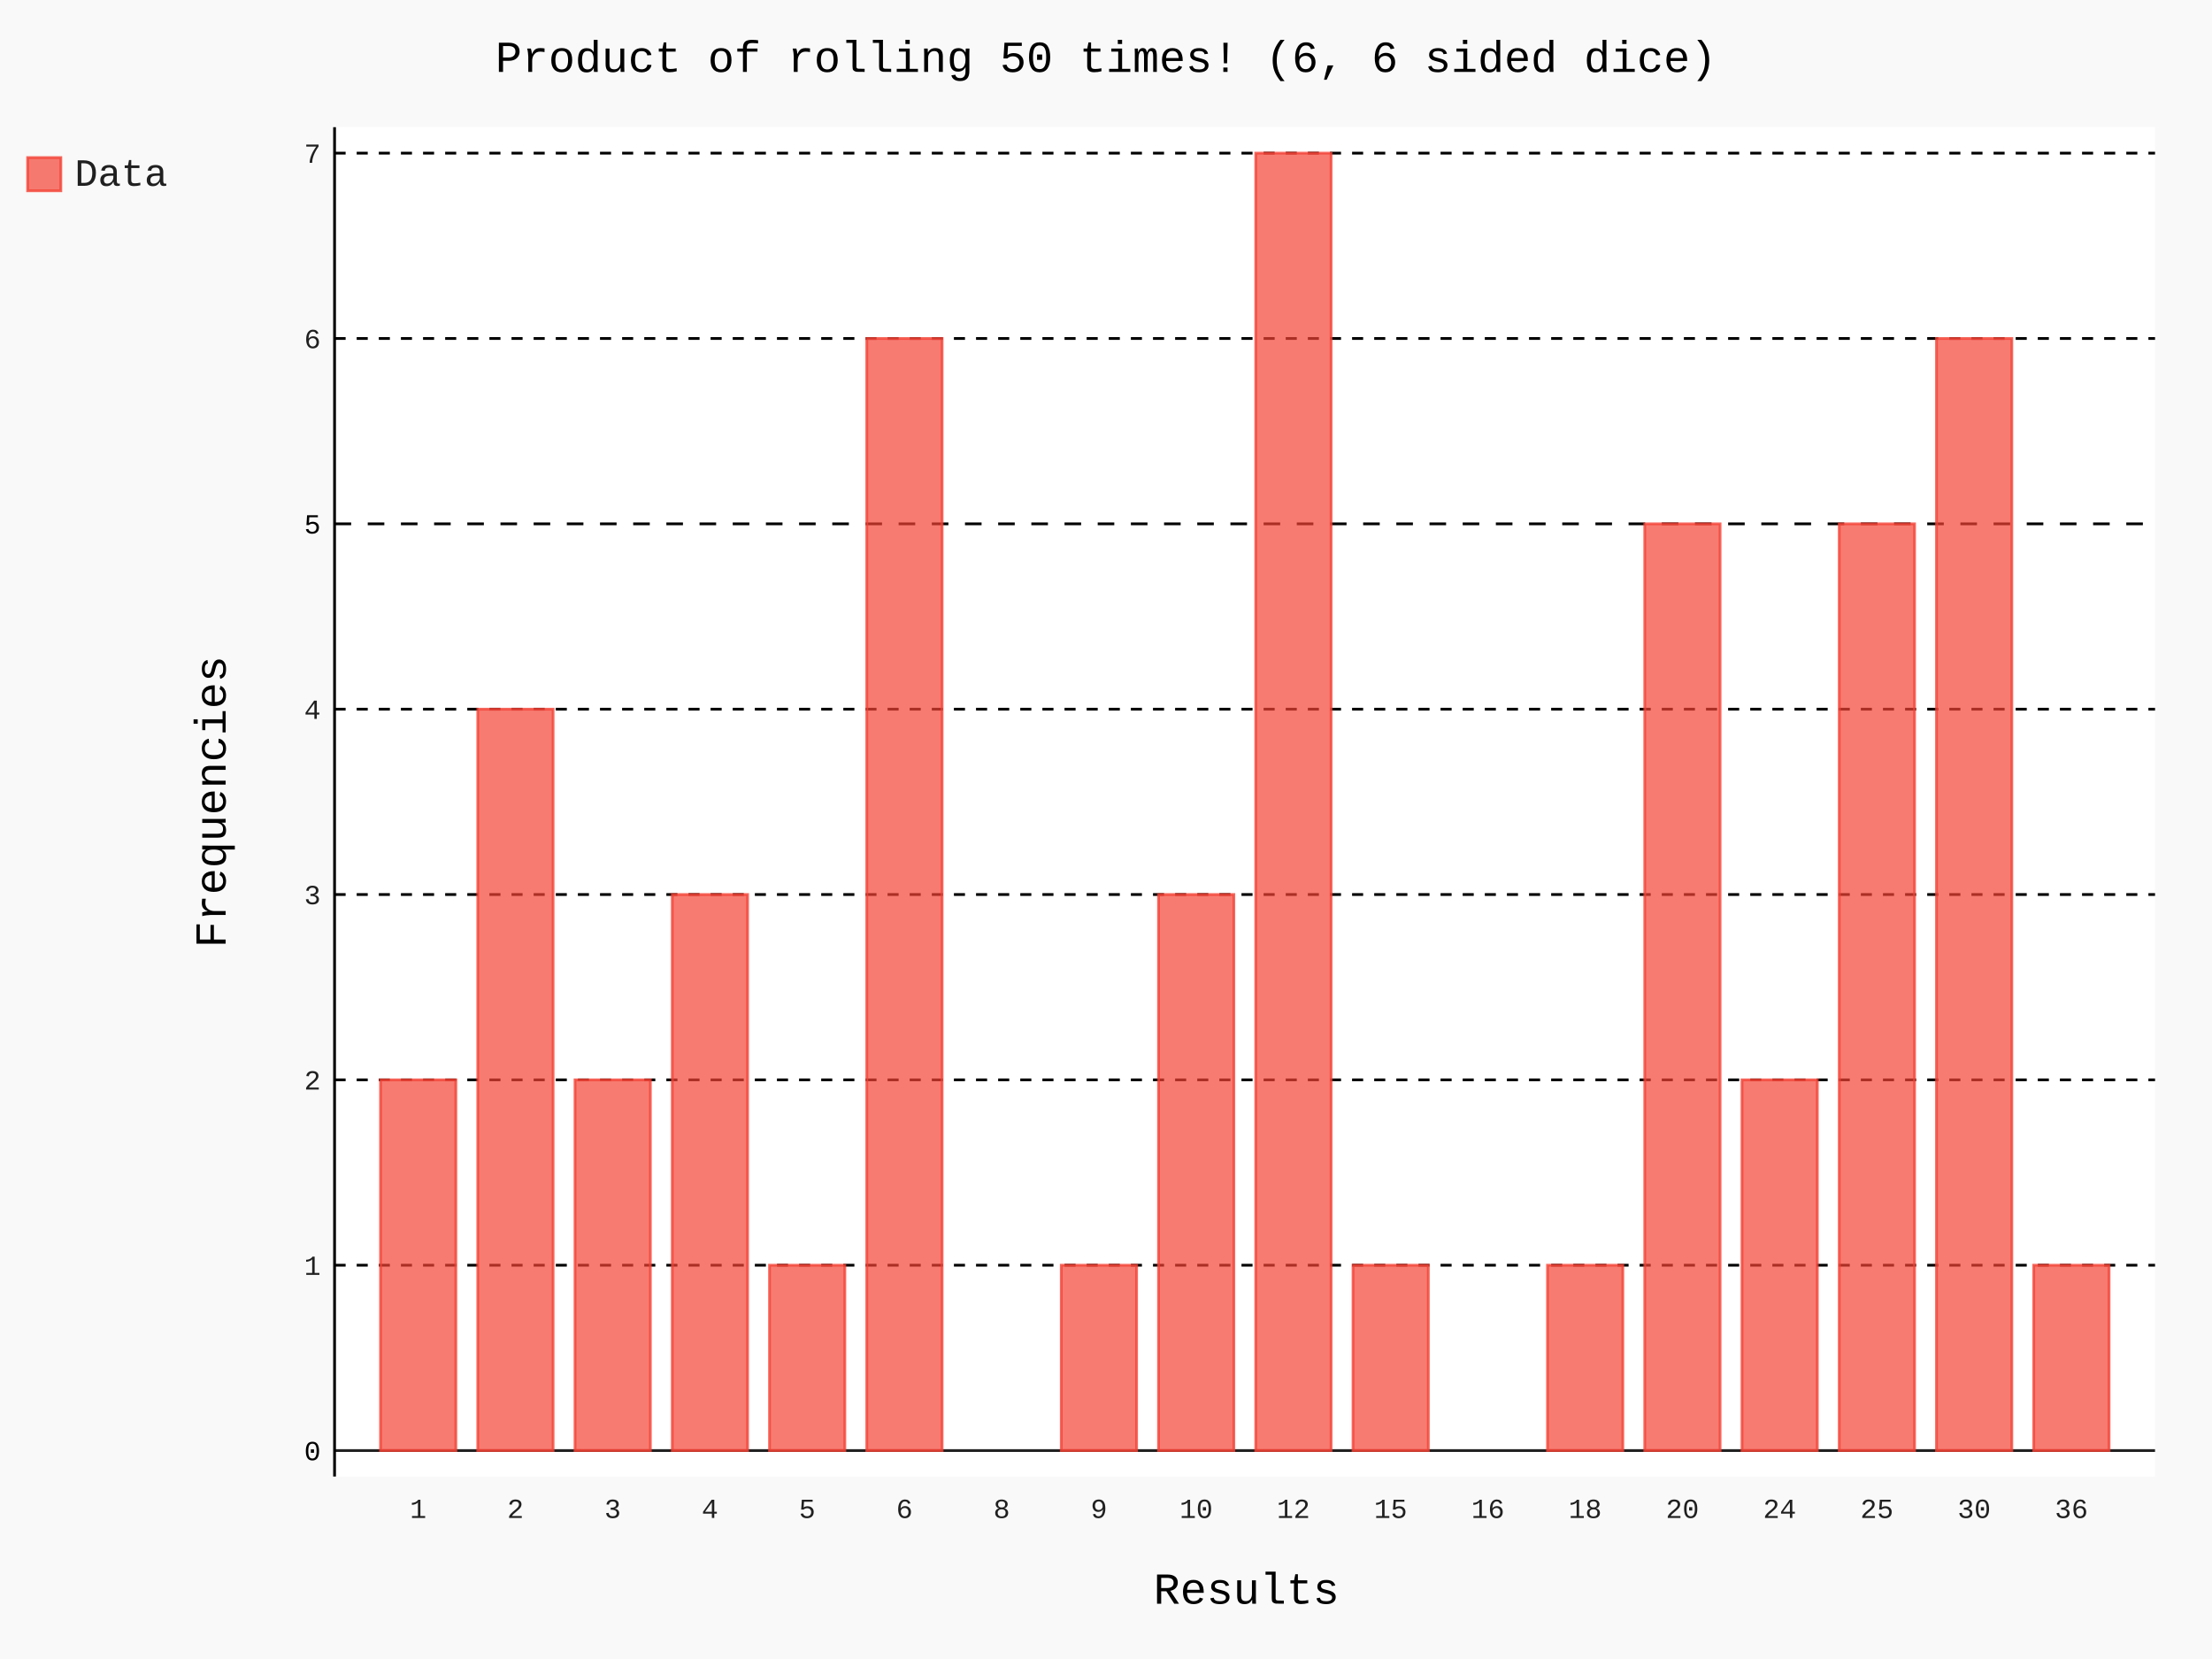
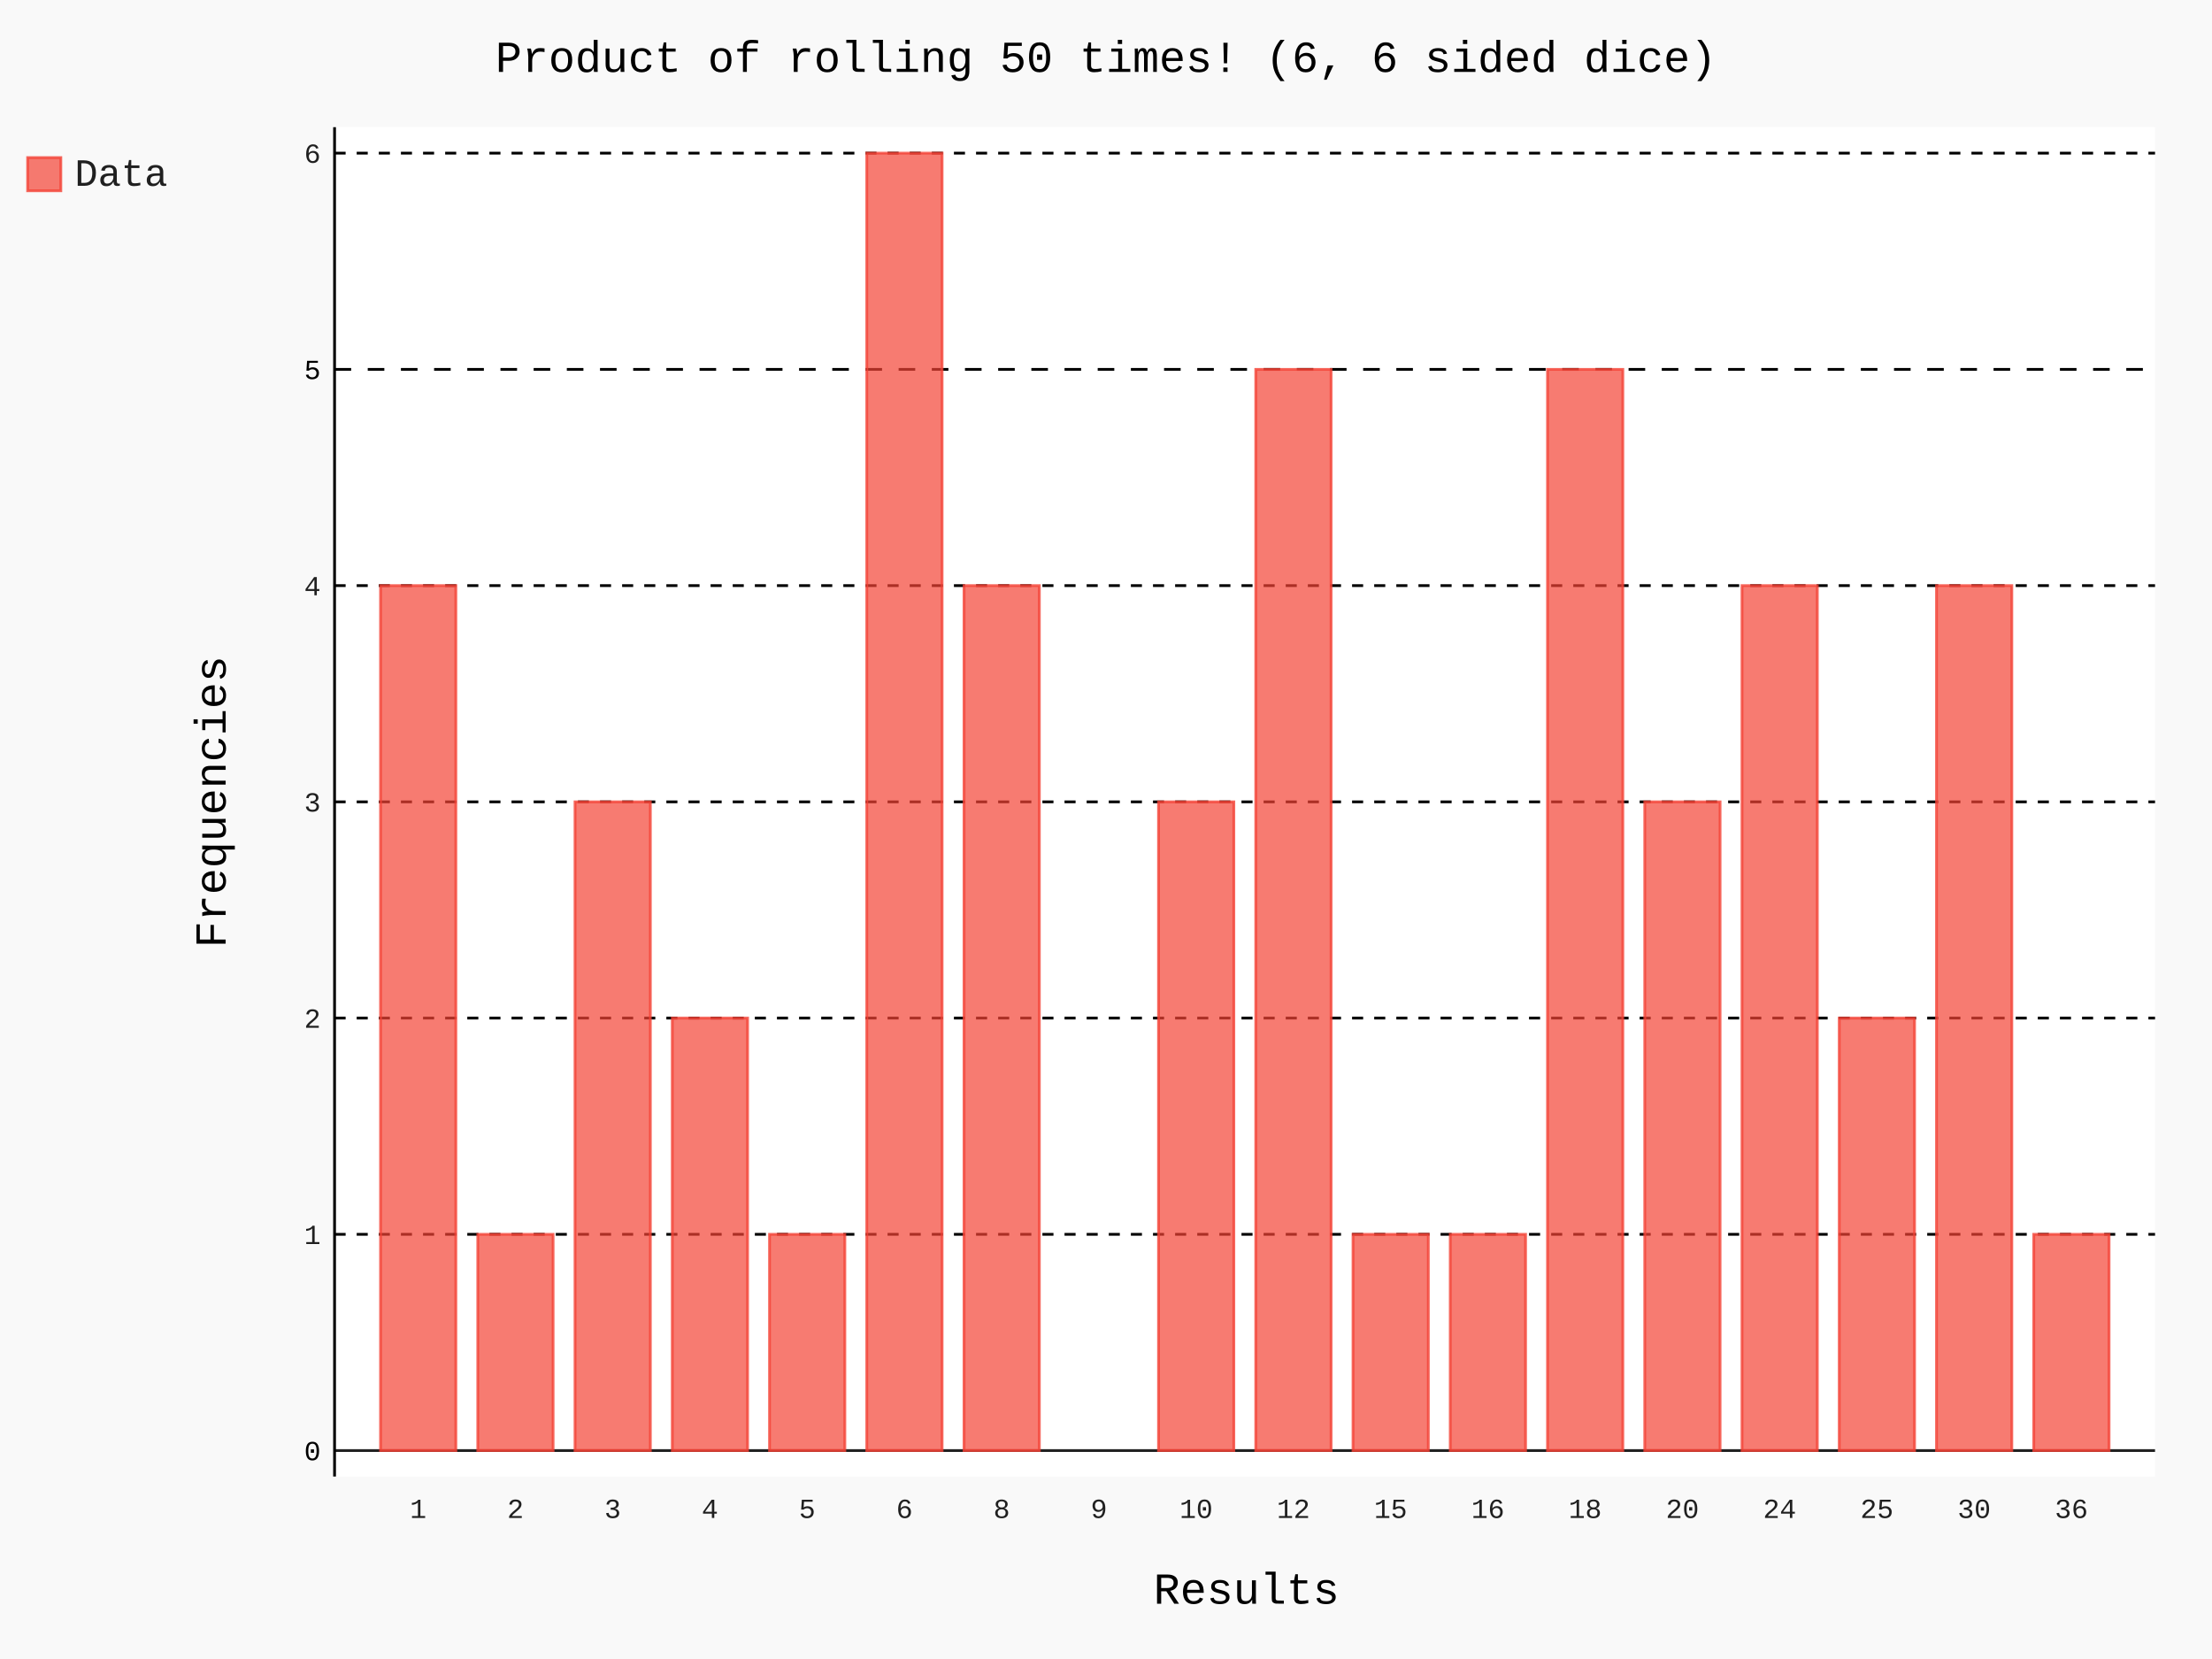
- <svg xmlns="http://www.w3.org/2000/svg" id="chart-e207994e-d708-442f-84bb-6b9b08784ebf" class="pygal-chart" viewBox="0 0 800 600">
+ <svg xmlns="http://www.w3.org/2000/svg" id="chart-0b79f502-2c88-40a2-9bb6-21e44902059f" class="pygal-chart" viewBox="0 0 800 600">
  <defs>
-     <style type="text/css">#chart-e207994e-d708-442f-84bb-6b9b08784ebf{-webkit-user-select:none;-webkit-font-smoothing:antialiased;font-family:Consolas,"Liberation Mono",Menlo,Courier,monospace}#chart-e207994e-d708-442f-84bb-6b9b08784ebf .title{font-family:Consolas,"Liberation Mono",Menlo,Courier,monospace;font-size:16px}#chart-e207994e-d708-442f-84bb-6b9b08784ebf .legends .legend text{font-family:Consolas,"Liberation Mono",Menlo,Courier,monospace;font-size:14px}#chart-e207994e-d708-442f-84bb-6b9b08784ebf .axis text{font-family:Consolas,"Liberation Mono",Menlo,Courier,monospace;font-size:10px}#chart-e207994e-d708-442f-84bb-6b9b08784ebf .axis text.major{font-family:Consolas,"Liberation Mono",Menlo,Courier,monospace;font-size:10px}#chart-e207994e-d708-442f-84bb-6b9b08784ebf .text-overlay text.value{font-family:Consolas,"Liberation Mono",Menlo,Courier,monospace;font-size:16px}#chart-e207994e-d708-442f-84bb-6b9b08784ebf .text-overlay text.label{font-family:Consolas,"Liberation Mono",Menlo,Courier,monospace;font-size:10px}#chart-e207994e-d708-442f-84bb-6b9b08784ebf .tooltip{font-family:Consolas,"Liberation Mono",Menlo,Courier,monospace;font-size:14px}#chart-e207994e-d708-442f-84bb-6b9b08784ebf text.no_data{font-family:Consolas,"Liberation Mono",Menlo,Courier,monospace;font-size:64px}
- #chart-e207994e-d708-442f-84bb-6b9b08784ebf{background-color:rgba(249,249,249,1)}#chart-e207994e-d708-442f-84bb-6b9b08784ebf path,#chart-e207994e-d708-442f-84bb-6b9b08784ebf line,#chart-e207994e-d708-442f-84bb-6b9b08784ebf rect,#chart-e207994e-d708-442f-84bb-6b9b08784ebf circle{-webkit-transition:150ms;-moz-transition:150ms;transition:150ms}#chart-e207994e-d708-442f-84bb-6b9b08784ebf .graph &gt; .background{fill:rgba(249,249,249,1)}#chart-e207994e-d708-442f-84bb-6b9b08784ebf .plot &gt; .background{fill:rgba(255,255,255,1)}#chart-e207994e-d708-442f-84bb-6b9b08784ebf .graph{fill:rgba(0,0,0,.87)}#chart-e207994e-d708-442f-84bb-6b9b08784ebf text.no_data{fill:rgba(0,0,0,1)}#chart-e207994e-d708-442f-84bb-6b9b08784ebf .title{fill:rgba(0,0,0,1)}#chart-e207994e-d708-442f-84bb-6b9b08784ebf .legends .legend text{fill:rgba(0,0,0,.87)}#chart-e207994e-d708-442f-84bb-6b9b08784ebf .legends .legend:hover text{fill:rgba(0,0,0,1)}#chart-e207994e-d708-442f-84bb-6b9b08784ebf .axis .line{stroke:rgba(0,0,0,1)}#chart-e207994e-d708-442f-84bb-6b9b08784ebf .axis .guide.line{stroke:rgba(0,0,0,.54)}#chart-e207994e-d708-442f-84bb-6b9b08784ebf .axis .major.line{stroke:rgba(0,0,0,.87)}#chart-e207994e-d708-442f-84bb-6b9b08784ebf .axis text.major{fill:rgba(0,0,0,1)}#chart-e207994e-d708-442f-84bb-6b9b08784ebf .axis.y .guides:hover .guide.line,#chart-e207994e-d708-442f-84bb-6b9b08784ebf .line-graph .axis.x .guides:hover .guide.line,#chart-e207994e-d708-442f-84bb-6b9b08784ebf .stackedline-graph .axis.x .guides:hover .guide.line,#chart-e207994e-d708-442f-84bb-6b9b08784ebf .xy-graph .axis.x .guides:hover .guide.line{stroke:rgba(0,0,0,1)}#chart-e207994e-d708-442f-84bb-6b9b08784ebf .axis .guides:hover text{fill:rgba(0,0,0,1)}#chart-e207994e-d708-442f-84bb-6b9b08784ebf .reactive{fill-opacity:.7;stroke-opacity:.8;stroke-width:1}#chart-e207994e-d708-442f-84bb-6b9b08784ebf .ci{stroke:rgba(0,0,0,.87)}#chart-e207994e-d708-442f-84bb-6b9b08784ebf .reactive.active,#chart-e207994e-d708-442f-84bb-6b9b08784ebf .active .reactive{fill-opacity:.8;stroke-opacity:.9;stroke-width:4}#chart-e207994e-d708-442f-84bb-6b9b08784ebf .ci .reactive.active{stroke-width:1.5}#chart-e207994e-d708-442f-84bb-6b9b08784ebf .series text{fill:rgba(0,0,0,1)}#chart-e207994e-d708-442f-84bb-6b9b08784ebf .tooltip rect{fill:rgba(255,255,255,1);stroke:rgba(0,0,0,1);-webkit-transition:opacity 150ms;-moz-transition:opacity 150ms;transition:opacity 150ms}#chart-e207994e-d708-442f-84bb-6b9b08784ebf .tooltip .label{fill:rgba(0,0,0,.87)}#chart-e207994e-d708-442f-84bb-6b9b08784ebf .tooltip .label{fill:rgba(0,0,0,.87)}#chart-e207994e-d708-442f-84bb-6b9b08784ebf .tooltip .legend{font-size:.8em;fill:rgba(0,0,0,.54)}#chart-e207994e-d708-442f-84bb-6b9b08784ebf .tooltip .x_label{font-size:.6em;fill:rgba(0,0,0,1)}#chart-e207994e-d708-442f-84bb-6b9b08784ebf .tooltip .xlink{font-size:.5em;text-decoration:underline}#chart-e207994e-d708-442f-84bb-6b9b08784ebf .tooltip .value{font-size:1.5em}#chart-e207994e-d708-442f-84bb-6b9b08784ebf .bound{font-size:.5em}#chart-e207994e-d708-442f-84bb-6b9b08784ebf .max-value{font-size:.75em;fill:rgba(0,0,0,.54)}#chart-e207994e-d708-442f-84bb-6b9b08784ebf .map-element{fill:rgba(255,255,255,1);stroke:rgba(0,0,0,.54) !important}#chart-e207994e-d708-442f-84bb-6b9b08784ebf .map-element .reactive{fill-opacity:inherit;stroke-opacity:inherit}#chart-e207994e-d708-442f-84bb-6b9b08784ebf .color-0,#chart-e207994e-d708-442f-84bb-6b9b08784ebf .color-0 a:visited{stroke:#F44336;fill:#F44336}#chart-e207994e-d708-442f-84bb-6b9b08784ebf .text-overlay .color-0 text{fill:black}
- #chart-e207994e-d708-442f-84bb-6b9b08784ebf text.no_data{text-anchor:middle}#chart-e207994e-d708-442f-84bb-6b9b08784ebf .guide.line{fill:none}#chart-e207994e-d708-442f-84bb-6b9b08784ebf .centered{text-anchor:middle}#chart-e207994e-d708-442f-84bb-6b9b08784ebf .title{text-anchor:middle}#chart-e207994e-d708-442f-84bb-6b9b08784ebf .legends .legend text{fill-opacity:1}#chart-e207994e-d708-442f-84bb-6b9b08784ebf .axis.x text{text-anchor:middle}#chart-e207994e-d708-442f-84bb-6b9b08784ebf .axis.x:not(.web) text[transform]{text-anchor:start}#chart-e207994e-d708-442f-84bb-6b9b08784ebf .axis.x:not(.web) text[transform].backwards{text-anchor:end}#chart-e207994e-d708-442f-84bb-6b9b08784ebf .axis.y text{text-anchor:end}#chart-e207994e-d708-442f-84bb-6b9b08784ebf .axis.y text[transform].backwards{text-anchor:start}#chart-e207994e-d708-442f-84bb-6b9b08784ebf .axis.y2 text{text-anchor:start}#chart-e207994e-d708-442f-84bb-6b9b08784ebf .axis.y2 text[transform].backwards{text-anchor:end}#chart-e207994e-d708-442f-84bb-6b9b08784ebf .axis .guide.line{stroke-dasharray:4,4;stroke:black}#chart-e207994e-d708-442f-84bb-6b9b08784ebf .axis .major.guide.line{stroke-dasharray:6,6;stroke:black}#chart-e207994e-d708-442f-84bb-6b9b08784ebf .horizontal .axis.y .guide.line,#chart-e207994e-d708-442f-84bb-6b9b08784ebf .horizontal .axis.y2 .guide.line,#chart-e207994e-d708-442f-84bb-6b9b08784ebf .vertical .axis.x .guide.line{opacity:0}#chart-e207994e-d708-442f-84bb-6b9b08784ebf .horizontal .axis.always_show .guide.line,#chart-e207994e-d708-442f-84bb-6b9b08784ebf .vertical .axis.always_show .guide.line{opacity:1 !important}#chart-e207994e-d708-442f-84bb-6b9b08784ebf .axis.y .guides:hover .guide.line,#chart-e207994e-d708-442f-84bb-6b9b08784ebf .axis.y2 .guides:hover .guide.line,#chart-e207994e-d708-442f-84bb-6b9b08784ebf .axis.x .guides:hover .guide.line{opacity:1}#chart-e207994e-d708-442f-84bb-6b9b08784ebf .axis .guides:hover text{opacity:1}#chart-e207994e-d708-442f-84bb-6b9b08784ebf .nofill{fill:none}#chart-e207994e-d708-442f-84bb-6b9b08784ebf .subtle-fill{fill-opacity:.2}#chart-e207994e-d708-442f-84bb-6b9b08784ebf .dot{stroke-width:1px;fill-opacity:1;stroke-opacity:1}#chart-e207994e-d708-442f-84bb-6b9b08784ebf .dot.active{stroke-width:5px}#chart-e207994e-d708-442f-84bb-6b9b08784ebf .dot.negative{fill:transparent}#chart-e207994e-d708-442f-84bb-6b9b08784ebf text,#chart-e207994e-d708-442f-84bb-6b9b08784ebf tspan{stroke:none !important}#chart-e207994e-d708-442f-84bb-6b9b08784ebf .series text.active{opacity:1}#chart-e207994e-d708-442f-84bb-6b9b08784ebf .tooltip rect{fill-opacity:.95;stroke-width:.5}#chart-e207994e-d708-442f-84bb-6b9b08784ebf .tooltip text{fill-opacity:1}#chart-e207994e-d708-442f-84bb-6b9b08784ebf .showable{visibility:hidden}#chart-e207994e-d708-442f-84bb-6b9b08784ebf .showable.shown{visibility:visible}#chart-e207994e-d708-442f-84bb-6b9b08784ebf .gauge-background{fill:rgba(229,229,229,1);stroke:none}#chart-e207994e-d708-442f-84bb-6b9b08784ebf .bg-lines{stroke:rgba(249,249,249,1);stroke-width:2px}</style>
+     <style type="text/css">#chart-0b79f502-2c88-40a2-9bb6-21e44902059f{-webkit-user-select:none;-webkit-font-smoothing:antialiased;font-family:Consolas,"Liberation Mono",Menlo,Courier,monospace}#chart-0b79f502-2c88-40a2-9bb6-21e44902059f .title{font-family:Consolas,"Liberation Mono",Menlo,Courier,monospace;font-size:16px}#chart-0b79f502-2c88-40a2-9bb6-21e44902059f .legends .legend text{font-family:Consolas,"Liberation Mono",Menlo,Courier,monospace;font-size:14px}#chart-0b79f502-2c88-40a2-9bb6-21e44902059f .axis text{font-family:Consolas,"Liberation Mono",Menlo,Courier,monospace;font-size:10px}#chart-0b79f502-2c88-40a2-9bb6-21e44902059f .axis text.major{font-family:Consolas,"Liberation Mono",Menlo,Courier,monospace;font-size:10px}#chart-0b79f502-2c88-40a2-9bb6-21e44902059f .text-overlay text.value{font-family:Consolas,"Liberation Mono",Menlo,Courier,monospace;font-size:16px}#chart-0b79f502-2c88-40a2-9bb6-21e44902059f .text-overlay text.label{font-family:Consolas,"Liberation Mono",Menlo,Courier,monospace;font-size:10px}#chart-0b79f502-2c88-40a2-9bb6-21e44902059f .tooltip{font-family:Consolas,"Liberation Mono",Menlo,Courier,monospace;font-size:14px}#chart-0b79f502-2c88-40a2-9bb6-21e44902059f text.no_data{font-family:Consolas,"Liberation Mono",Menlo,Courier,monospace;font-size:64px}
+ #chart-0b79f502-2c88-40a2-9bb6-21e44902059f{background-color:rgba(249,249,249,1)}#chart-0b79f502-2c88-40a2-9bb6-21e44902059f path,#chart-0b79f502-2c88-40a2-9bb6-21e44902059f line,#chart-0b79f502-2c88-40a2-9bb6-21e44902059f rect,#chart-0b79f502-2c88-40a2-9bb6-21e44902059f circle{-webkit-transition:150ms;-moz-transition:150ms;transition:150ms}#chart-0b79f502-2c88-40a2-9bb6-21e44902059f .graph &gt; .background{fill:rgba(249,249,249,1)}#chart-0b79f502-2c88-40a2-9bb6-21e44902059f .plot &gt; .background{fill:rgba(255,255,255,1)}#chart-0b79f502-2c88-40a2-9bb6-21e44902059f .graph{fill:rgba(0,0,0,.87)}#chart-0b79f502-2c88-40a2-9bb6-21e44902059f text.no_data{fill:rgba(0,0,0,1)}#chart-0b79f502-2c88-40a2-9bb6-21e44902059f .title{fill:rgba(0,0,0,1)}#chart-0b79f502-2c88-40a2-9bb6-21e44902059f .legends .legend text{fill:rgba(0,0,0,.87)}#chart-0b79f502-2c88-40a2-9bb6-21e44902059f .legends .legend:hover text{fill:rgba(0,0,0,1)}#chart-0b79f502-2c88-40a2-9bb6-21e44902059f .axis .line{stroke:rgba(0,0,0,1)}#chart-0b79f502-2c88-40a2-9bb6-21e44902059f .axis .guide.line{stroke:rgba(0,0,0,.54)}#chart-0b79f502-2c88-40a2-9bb6-21e44902059f .axis .major.line{stroke:rgba(0,0,0,.87)}#chart-0b79f502-2c88-40a2-9bb6-21e44902059f .axis text.major{fill:rgba(0,0,0,1)}#chart-0b79f502-2c88-40a2-9bb6-21e44902059f .axis.y .guides:hover .guide.line,#chart-0b79f502-2c88-40a2-9bb6-21e44902059f .line-graph .axis.x .guides:hover .guide.line,#chart-0b79f502-2c88-40a2-9bb6-21e44902059f .stackedline-graph .axis.x .guides:hover .guide.line,#chart-0b79f502-2c88-40a2-9bb6-21e44902059f .xy-graph .axis.x .guides:hover .guide.line{stroke:rgba(0,0,0,1)}#chart-0b79f502-2c88-40a2-9bb6-21e44902059f .axis .guides:hover text{fill:rgba(0,0,0,1)}#chart-0b79f502-2c88-40a2-9bb6-21e44902059f .reactive{fill-opacity:.7;stroke-opacity:.8;stroke-width:1}#chart-0b79f502-2c88-40a2-9bb6-21e44902059f .ci{stroke:rgba(0,0,0,.87)}#chart-0b79f502-2c88-40a2-9bb6-21e44902059f .reactive.active,#chart-0b79f502-2c88-40a2-9bb6-21e44902059f .active .reactive{fill-opacity:.8;stroke-opacity:.9;stroke-width:4}#chart-0b79f502-2c88-40a2-9bb6-21e44902059f .ci .reactive.active{stroke-width:1.5}#chart-0b79f502-2c88-40a2-9bb6-21e44902059f .series text{fill:rgba(0,0,0,1)}#chart-0b79f502-2c88-40a2-9bb6-21e44902059f .tooltip rect{fill:rgba(255,255,255,1);stroke:rgba(0,0,0,1);-webkit-transition:opacity 150ms;-moz-transition:opacity 150ms;transition:opacity 150ms}#chart-0b79f502-2c88-40a2-9bb6-21e44902059f .tooltip .label{fill:rgba(0,0,0,.87)}#chart-0b79f502-2c88-40a2-9bb6-21e44902059f .tooltip .label{fill:rgba(0,0,0,.87)}#chart-0b79f502-2c88-40a2-9bb6-21e44902059f .tooltip .legend{font-size:.8em;fill:rgba(0,0,0,.54)}#chart-0b79f502-2c88-40a2-9bb6-21e44902059f .tooltip .x_label{font-size:.6em;fill:rgba(0,0,0,1)}#chart-0b79f502-2c88-40a2-9bb6-21e44902059f .tooltip .xlink{font-size:.5em;text-decoration:underline}#chart-0b79f502-2c88-40a2-9bb6-21e44902059f .tooltip .value{font-size:1.5em}#chart-0b79f502-2c88-40a2-9bb6-21e44902059f .bound{font-size:.5em}#chart-0b79f502-2c88-40a2-9bb6-21e44902059f .max-value{font-size:.75em;fill:rgba(0,0,0,.54)}#chart-0b79f502-2c88-40a2-9bb6-21e44902059f .map-element{fill:rgba(255,255,255,1);stroke:rgba(0,0,0,.54) !important}#chart-0b79f502-2c88-40a2-9bb6-21e44902059f .map-element .reactive{fill-opacity:inherit;stroke-opacity:inherit}#chart-0b79f502-2c88-40a2-9bb6-21e44902059f .color-0,#chart-0b79f502-2c88-40a2-9bb6-21e44902059f .color-0 a:visited{stroke:#F44336;fill:#F44336}#chart-0b79f502-2c88-40a2-9bb6-21e44902059f .text-overlay .color-0 text{fill:black}
+ #chart-0b79f502-2c88-40a2-9bb6-21e44902059f text.no_data{text-anchor:middle}#chart-0b79f502-2c88-40a2-9bb6-21e44902059f .guide.line{fill:none}#chart-0b79f502-2c88-40a2-9bb6-21e44902059f .centered{text-anchor:middle}#chart-0b79f502-2c88-40a2-9bb6-21e44902059f .title{text-anchor:middle}#chart-0b79f502-2c88-40a2-9bb6-21e44902059f .legends .legend text{fill-opacity:1}#chart-0b79f502-2c88-40a2-9bb6-21e44902059f .axis.x text{text-anchor:middle}#chart-0b79f502-2c88-40a2-9bb6-21e44902059f .axis.x:not(.web) text[transform]{text-anchor:start}#chart-0b79f502-2c88-40a2-9bb6-21e44902059f .axis.x:not(.web) text[transform].backwards{text-anchor:end}#chart-0b79f502-2c88-40a2-9bb6-21e44902059f .axis.y text{text-anchor:end}#chart-0b79f502-2c88-40a2-9bb6-21e44902059f .axis.y text[transform].backwards{text-anchor:start}#chart-0b79f502-2c88-40a2-9bb6-21e44902059f .axis.y2 text{text-anchor:start}#chart-0b79f502-2c88-40a2-9bb6-21e44902059f .axis.y2 text[transform].backwards{text-anchor:end}#chart-0b79f502-2c88-40a2-9bb6-21e44902059f .axis .guide.line{stroke-dasharray:4,4;stroke:black}#chart-0b79f502-2c88-40a2-9bb6-21e44902059f .axis .major.guide.line{stroke-dasharray:6,6;stroke:black}#chart-0b79f502-2c88-40a2-9bb6-21e44902059f .horizontal .axis.y .guide.line,#chart-0b79f502-2c88-40a2-9bb6-21e44902059f .horizontal .axis.y2 .guide.line,#chart-0b79f502-2c88-40a2-9bb6-21e44902059f .vertical .axis.x .guide.line{opacity:0}#chart-0b79f502-2c88-40a2-9bb6-21e44902059f .horizontal .axis.always_show .guide.line,#chart-0b79f502-2c88-40a2-9bb6-21e44902059f .vertical .axis.always_show .guide.line{opacity:1 !important}#chart-0b79f502-2c88-40a2-9bb6-21e44902059f .axis.y .guides:hover .guide.line,#chart-0b79f502-2c88-40a2-9bb6-21e44902059f .axis.y2 .guides:hover .guide.line,#chart-0b79f502-2c88-40a2-9bb6-21e44902059f .axis.x .guides:hover .guide.line{opacity:1}#chart-0b79f502-2c88-40a2-9bb6-21e44902059f .axis .guides:hover text{opacity:1}#chart-0b79f502-2c88-40a2-9bb6-21e44902059f .nofill{fill:none}#chart-0b79f502-2c88-40a2-9bb6-21e44902059f .subtle-fill{fill-opacity:.2}#chart-0b79f502-2c88-40a2-9bb6-21e44902059f .dot{stroke-width:1px;fill-opacity:1;stroke-opacity:1}#chart-0b79f502-2c88-40a2-9bb6-21e44902059f .dot.active{stroke-width:5px}#chart-0b79f502-2c88-40a2-9bb6-21e44902059f .dot.negative{fill:transparent}#chart-0b79f502-2c88-40a2-9bb6-21e44902059f text,#chart-0b79f502-2c88-40a2-9bb6-21e44902059f tspan{stroke:none !important}#chart-0b79f502-2c88-40a2-9bb6-21e44902059f .series text.active{opacity:1}#chart-0b79f502-2c88-40a2-9bb6-21e44902059f .tooltip rect{fill-opacity:.95;stroke-width:.5}#chart-0b79f502-2c88-40a2-9bb6-21e44902059f .tooltip text{fill-opacity:1}#chart-0b79f502-2c88-40a2-9bb6-21e44902059f .showable{visibility:hidden}#chart-0b79f502-2c88-40a2-9bb6-21e44902059f .showable.shown{visibility:visible}#chart-0b79f502-2c88-40a2-9bb6-21e44902059f .gauge-background{fill:rgba(229,229,229,1);stroke:none}#chart-0b79f502-2c88-40a2-9bb6-21e44902059f .bg-lines{stroke:rgba(249,249,249,1);stroke-width:2px}</style>
  </defs>
  <g class="graph bar-graph vertical">
    <rect x="0" y="0" width="800" height="600" class="background" />
    <g transform="translate(121, 46)" class="plot">
      <rect x="0" y="0" width="658.4" height="488" class="background" />
      <g class="axis y always_show">
        <g class="guides">
          <path d="M0 478.615 h658.4" class="axis major line" />
          <text x="-5" y="482.115" class="major">0</text>
        </g>
        <g class="guides">
-           <path d="M0 411.582 h658.4" class="guide line" />
-           <text x="-5" y="415.082" class="">1</text>
-         </g>
-         <g class="guides">
-           <path d="M0 344.549 h658.4" class="guide line" />
-           <text x="-5" y="348.049" class="">2</text>
-         </g>
-         <g class="guides">
-           <path d="M0 277.516 h658.4" class="guide line" />
-           <text x="-5" y="281.016" class="">3</text>
-         </g>
-         <g class="guides">
-           <path d="M0 210.484 h658.4" class="guide line" />
-           <text x="-5" y="213.984" class="">4</text>
-         </g>
-         <g class="guides">
-           <path d="M0 143.451 h658.4" class="major guide line" />
-           <text x="-5" y="146.951" class="major">5</text>
-         </g>
-         <g class="guides">
-           <path d="M0 76.418 h658.4" class="guide line" />
-           <text x="-5" y="79.918" class="">6</text>
+           <path d="M0 400.41 h658.4" class="guide line" />
+           <text x="-5" y="403.91" class="">1</text>
+         </g>
+         <g class="guides">
+           <path d="M0 322.205 h658.4" class="guide line" />
+           <text x="-5" y="325.705" class="">2</text>
+         </g>
+         <g class="guides">
+           <path d="M0 244 h658.4" class="guide line" />
+           <text x="-5" y="247.5" class="">3</text>
+         </g>
+         <g class="guides">
+           <path d="M0 165.795 h658.4" class="guide line" />
+           <text x="-5" y="169.295" class="">4</text>
+         </g>
+         <g class="guides">
+           <path d="M0 87.59 h658.4" class="major guide line" />
+           <text x="-5" y="91.09" class="major">5</text>
        </g>
        <g class="guides">
          <path d="M0 9.385 h658.4" class="guide line" />
-           <text x="-5" y="12.885" class="">7</text>
+           <text x="-5" y="12.885" class="">6</text>
        </g>
      </g>
      <g class="axis x">
        <path d="M0 0 v488" class="line" />
        <g class="guides">
          <path d="M30.247 0 v488" class="guide line" />
          <text x="30.247" y="503.0" class="">1</text>
        </g>
        <g class="guides">
          <path d="M65.418 0 v488" class="guide line" />
          <text x="65.418" y="503.0" class="">2</text>
        </g>
        <g class="guides">
          <path d="M100.589 0 v488" class="guide line" />
          <text x="100.589" y="503.0" class="">3</text>
        </g>
        <g class="guides">
          <path d="M135.76 0 v488" class="guide line" />
          <text x="135.76" y="503.0" class="">4</text>
        </g>
        <g class="guides">
          <path d="M170.931 0 v488" class="guide line" />
          <text x="170.931" y="503.0" class="">5</text>
        </g>
        <g class="guides">
          <path d="M206.102 0 v488" class="guide line" />
          <text x="206.102" y="503.0" class="">6</text>
        </g>
        <g class="guides">
          <path d="M241.273 0 v488" class="guide line" />
          <text x="241.273" y="503.0" class="">8</text>
        </g>
        <g class="guides">
          <path d="M276.444 0 v488" class="guide line" />
          <text x="276.444" y="503.0" class="">9</text>
        </g>
        <g class="guides">
          <path d="M311.615 0 v488" class="guide line" />
          <text x="311.615" y="503.0" class="">10</text>
        </g>
        <g class="guides">
          <path d="M346.785 0 v488" class="guide line" />
          <text x="346.785" y="503.0" class="">12</text>
        </g>
        <g class="guides">
          <path d="M381.956 0 v488" class="guide line" />
          <text x="381.956" y="503.0" class="">15</text>
        </g>
        <g class="guides">
          <path d="M417.127 0 v488" class="guide line" />
          <text x="417.127" y="503.0" class="">16</text>
        </g>
        <g class="guides">
          <path d="M452.298 0 v488" class="guide line" />
          <text x="452.298" y="503.0" class="">18</text>
        </g>
        <g class="guides">
          <path d="M487.469 0 v488" class="guide line" />
          <text x="487.469" y="503.0" class="">20</text>
        </g>
        <g class="guides">
          <path d="M522.64 0 v488" class="guide line" />
          <text x="522.64" y="503.0" class="">24</text>
        </g>
        <g class="guides">
          <path d="M557.811 0 v488" class="guide line" />
          <text x="557.811" y="503.0" class="">25</text>
        </g>
        <g class="guides">
          <path d="M592.982 0 v488" class="guide line" />
          <text x="592.982" y="503.0" class="">30</text>
        </g>
        <g class="guides">
          <path d="M628.153 0 v488" class="guide line" />
          <text x="628.153" y="503.0" class="">36</text>
        </g>
      </g>
      <g class="series serie-0 color-0">
        <g class="bars">
          <g class="bar">
-             <rect x="16.629" y="344.549" rx="0" ry="0" width="27.236" height="134.066" class="rect reactive tooltip-trigger" />
-           </g>
-           <g class="bar">
-             <rect x="51.8" y="210.484" rx="0" ry="0" width="27.236" height="268.132" class="rect reactive tooltip-trigger" />
-           </g>
-           <g class="bar">
-             <rect x="86.971" y="344.549" rx="0" ry="0" width="27.236" height="134.066" class="rect reactive tooltip-trigger" />
-           </g>
-           <g class="bar">
-             <rect x="122.142" y="277.516" rx="0" ry="0" width="27.236" height="201.099" class="rect reactive tooltip-trigger" />
-           </g>
-           <g class="bar">
-             <rect x="157.313" y="411.582" rx="0" ry="0" width="27.236" height="67.033" class="rect reactive tooltip-trigger" />
-           </g>
-           <g class="bar">
-             <rect x="192.484" y="76.418" rx="0" ry="0" width="27.236" height="402.198" class="rect reactive tooltip-trigger" />
-           </g>
-           <g class="bar">
-             <rect x="227.654" y="478.615" rx="0" ry="0" width="27.236" height="0.0" class="rect reactive tooltip-trigger" />
-           </g>
-           <g class="bar">
-             <rect x="262.825" y="411.582" rx="0" ry="0" width="27.236" height="67.033" class="rect reactive tooltip-trigger" />
-           </g>
-           <g class="bar">
-             <rect x="297.996" y="277.516" rx="0" ry="0" width="27.236" height="201.099" class="rect reactive tooltip-trigger" />
-           </g>
-           <g class="bar">
-             <rect x="333.167" y="9.385" rx="0" ry="0" width="27.236" height="469.231" class="rect reactive tooltip-trigger" />
-           </g>
-           <g class="bar">
-             <rect x="368.338" y="411.582" rx="0" ry="0" width="27.236" height="67.033" class="rect reactive tooltip-trigger" />
-           </g>
-           <g class="bar">
-             <rect x="403.509" y="478.615" rx="0" ry="0" width="27.236" height="0.0" class="rect reactive tooltip-trigger" />
-           </g>
-           <g class="bar">
-             <rect x="438.68" y="411.582" rx="0" ry="0" width="27.236" height="67.033" class="rect reactive tooltip-trigger" />
-           </g>
-           <g class="bar">
-             <rect x="473.851" y="143.451" rx="0" ry="0" width="27.236" height="335.165" class="rect reactive tooltip-trigger" />
-           </g>
-           <g class="bar">
-             <rect x="509.022" y="344.549" rx="0" ry="0" width="27.236" height="134.066" class="rect reactive tooltip-trigger" />
-           </g>
-           <g class="bar">
-             <rect x="544.193" y="143.451" rx="0" ry="0" width="27.236" height="335.165" class="rect reactive tooltip-trigger" />
-           </g>
-           <g class="bar">
-             <rect x="579.364" y="76.418" rx="0" ry="0" width="27.236" height="402.198" class="rect reactive tooltip-trigger" />
-           </g>
-           <g class="bar">
-             <rect x="614.535" y="411.582" rx="0" ry="0" width="27.236" height="67.033" class="rect reactive tooltip-trigger" />
+             <rect x="16.629" y="165.795" rx="0" ry="0" width="27.236" height="312.821" class="rect reactive tooltip-trigger" />
+           </g>
+           <g class="bar">
+             <rect x="51.8" y="400.41" rx="0" ry="0" width="27.236" height="78.205" class="rect reactive tooltip-trigger" />
+           </g>
+           <g class="bar">
+             <rect x="86.971" y="244" rx="0" ry="0" width="27.236" height="234.615" class="rect reactive tooltip-trigger" />
+           </g>
+           <g class="bar">
+             <rect x="122.142" y="322.205" rx="0" ry="0" width="27.236" height="156.41" class="rect reactive tooltip-trigger" />
+           </g>
+           <g class="bar">
+             <rect x="157.313" y="400.41" rx="0" ry="0" width="27.236" height="78.205" class="rect reactive tooltip-trigger" />
+           </g>
+           <g class="bar">
+             <rect x="192.484" y="9.385" rx="0" ry="0" width="27.236" height="469.231" class="rect reactive tooltip-trigger" />
+           </g>
+           <g class="bar">
+             <rect x="227.654" y="165.795" rx="0" ry="0" width="27.236" height="312.821" class="rect reactive tooltip-trigger" />
+           </g>
+           <g class="bar">
+             <rect x="262.825" y="478.615" rx="0" ry="0" width="27.236" height="0.0" class="rect reactive tooltip-trigger" />
+           </g>
+           <g class="bar">
+             <rect x="297.996" y="244" rx="0" ry="0" width="27.236" height="234.615" class="rect reactive tooltip-trigger" />
+           </g>
+           <g class="bar">
+             <rect x="333.167" y="87.59" rx="0" ry="0" width="27.236" height="391.026" class="rect reactive tooltip-trigger" />
+           </g>
+           <g class="bar">
+             <rect x="368.338" y="400.41" rx="0" ry="0" width="27.236" height="78.205" class="rect reactive tooltip-trigger" />
+           </g>
+           <g class="bar">
+             <rect x="403.509" y="400.41" rx="0" ry="0" width="27.236" height="78.205" class="rect reactive tooltip-trigger" />
+           </g>
+           <g class="bar">
+             <rect x="438.68" y="87.59" rx="0" ry="0" width="27.236" height="391.026" class="rect reactive tooltip-trigger" />
+           </g>
+           <g class="bar">
+             <rect x="473.851" y="244" rx="0" ry="0" width="27.236" height="234.615" class="rect reactive tooltip-trigger" />
+           </g>
+           <g class="bar">
+             <rect x="509.022" y="165.795" rx="0" ry="0" width="27.236" height="312.821" class="rect reactive tooltip-trigger" />
+           </g>
+           <g class="bar">
+             <rect x="544.193" y="322.205" rx="0" ry="0" width="27.236" height="156.41" class="rect reactive tooltip-trigger" />
+           </g>
+           <g class="bar">
+             <rect x="579.364" y="165.795" rx="0" ry="0" width="27.236" height="312.821" class="rect reactive tooltip-trigger" />
+           </g>
+           <g class="bar">
+             <rect x="614.535" y="400.41" rx="0" ry="0" width="27.236" height="78.205" class="rect reactive tooltip-trigger" />
          </g>
        </g>
      </g>
    </g>
    <g class="titles">
      <text x="400.0" y="26" class="title plot_title">Product of rolling 50 times! (6, 6 sided dice)</text>
      <text x="450.8" y="580" class="title">Results</text>
      <text x="55.6" y="316.0" class="title" transform="rotate(-90 55.6 290)">Frequencies</text>
    </g>
    <g transform="translate(121, 46)" class="plot overlay">
      <g class="series serie-0 color-0" />
    </g>
    <g transform="translate(121, 46)" class="plot text-overlay">
      <g class="series serie-0 color-0" />
    </g>
    <g transform="translate(121, 46)" class="plot tooltip-overlay">
      <g transform="translate(0 0)" style="opacity: 0" class="tooltip">
        <rect rx="0" ry="0" width="0" height="0" class="tooltip-box" />
        <g class="text" />
      </g>
    </g>
    <g transform="translate(10, 56)" class="legends">
      <g id="activate-serie-0" class="legend reactive activate-serie">
        <rect x="0.0" y="1.0" width="12" height="12" class="color-0 reactive" />
        <text x="17.0" y="11.2">Data</text>
      </g>
    </g>
    <g transform="translate(790, 56)" class="legends" />
  </g>
</svg>
